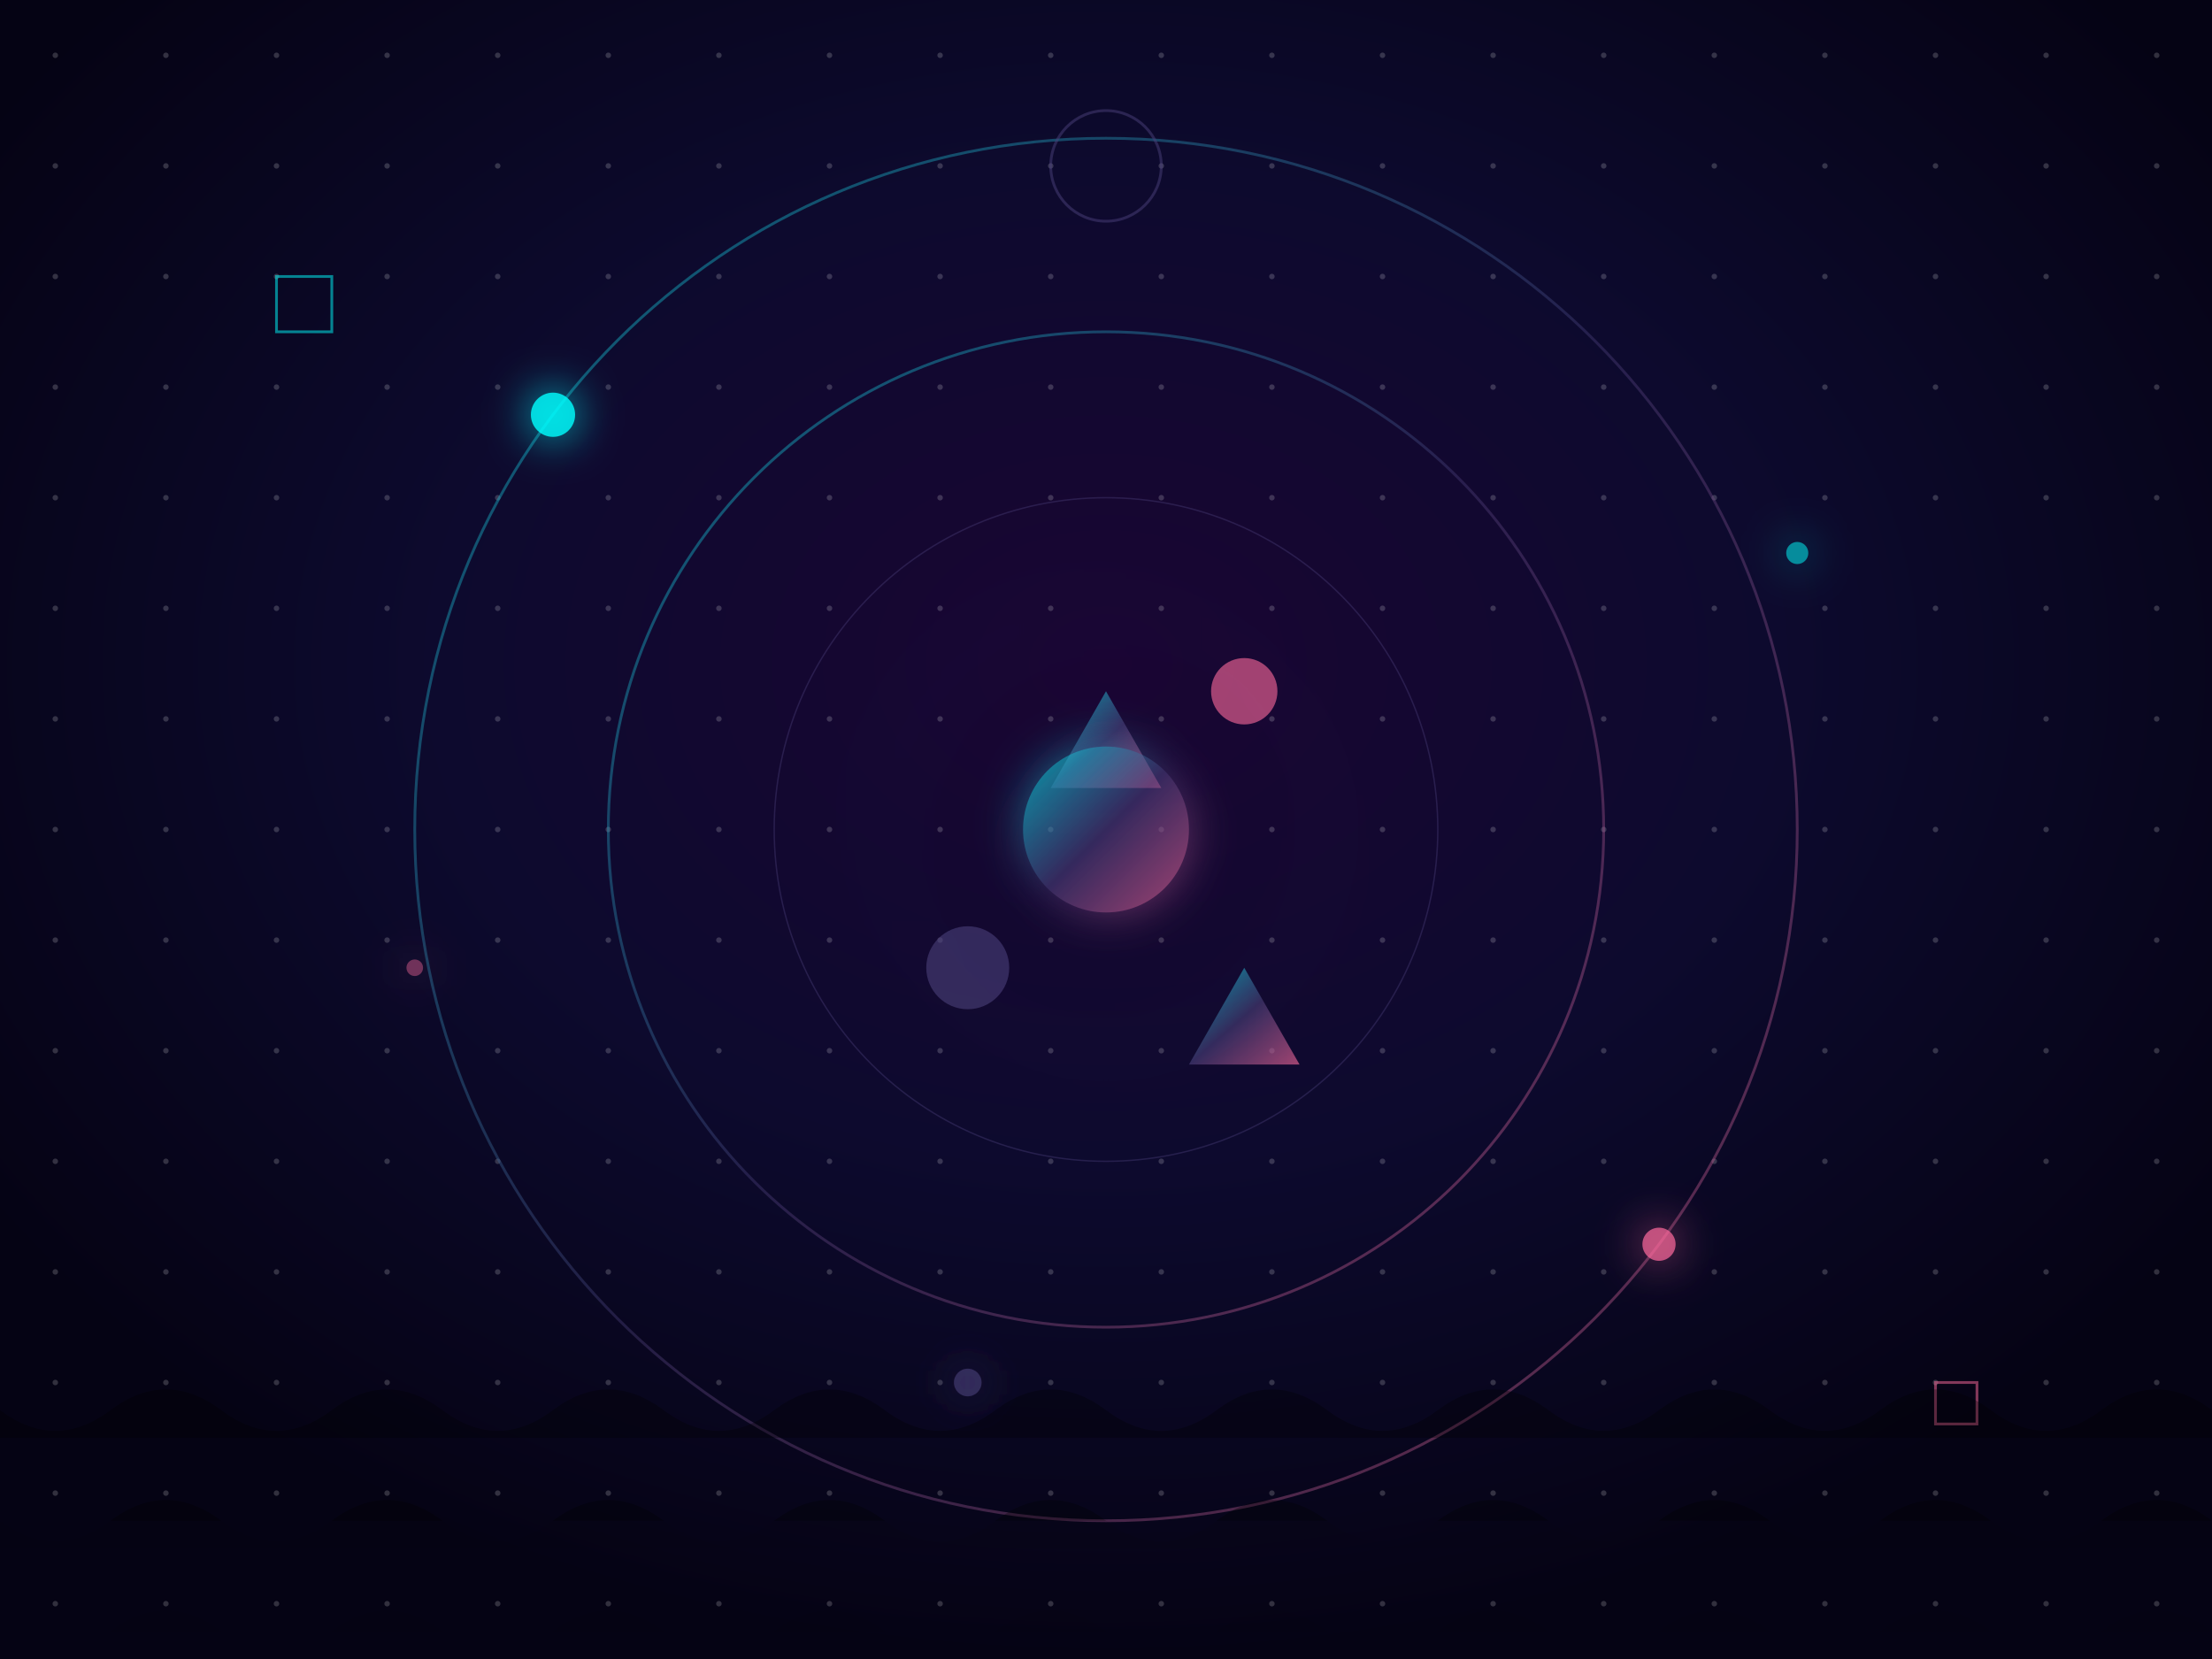
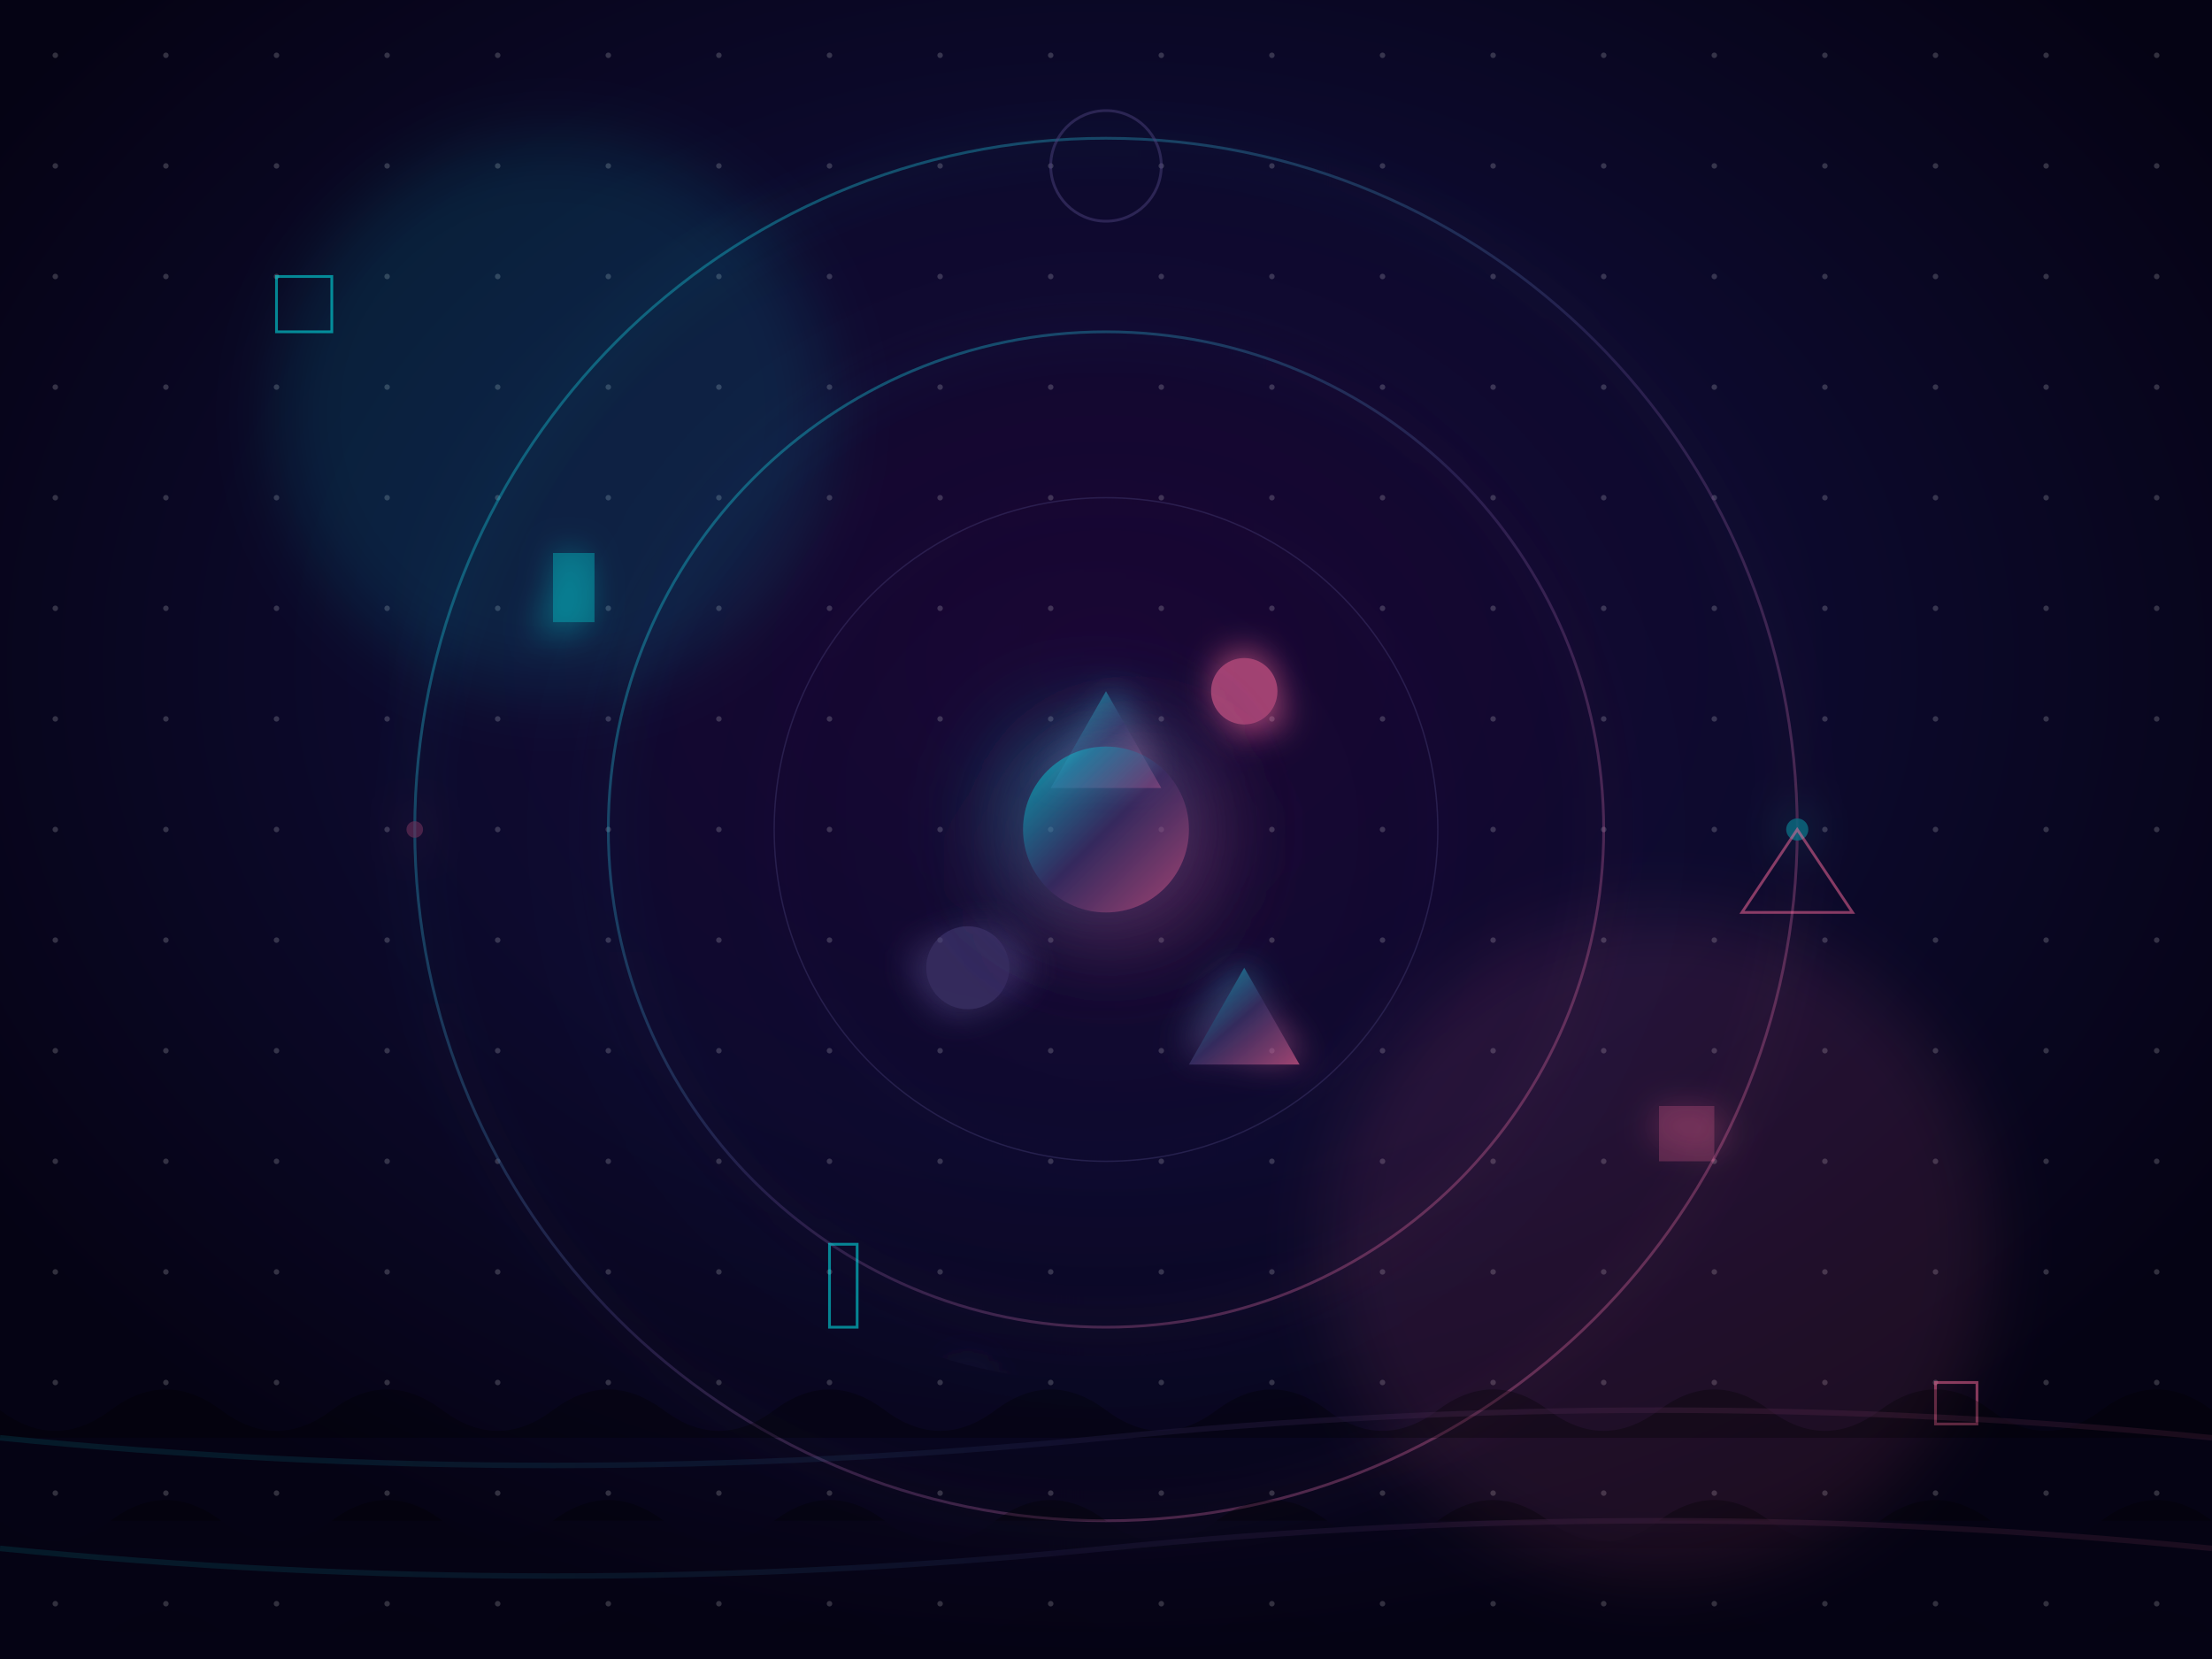
<svg xmlns="http://www.w3.org/2000/svg" viewBox="0 0 800 600" width="800" height="600">
  <defs>
    <radialGradient id="bg-grad" cx="50%" cy="40%" r="60%">
      <stop offset="0%" stop-color="#1a0533" />
      <stop offset="50%" stop-color="#0d0a2e" />
      <stop offset="100%" stop-color="#050314" />
    </radialGradient>
    <filter id="glow" x="-50%" y="-50%" width="200%" height="200%">
      <feGaussianBlur stdDeviation="8" result="blur" />
      <feMerge>
        <feMergeNode in="blur" />
        <feMergeNode in="SourceGraphic" />
      </feMerge>
    </filter>
+     <filter id="organic" x="-50%" y="-50%" width="200%" height="200%">
+       <feTurbulence type="fractalNoise" baseFrequency="0.02" numOctaves="3" result="turbulence" />
+       <feDisplacementMap in="SourceGraphic" in2="turbulence" scale="30" xChannelSelector="R" yChannelSelector="G" />
+       <feGaussianBlur stdDeviation="6" result="blur" />
+       <feMerge>
+         <feMergeNode in="blur" />
+         <feMergeNode in="SourceGraphic" />
+       </feMerge>
+     </filter>
    <filter id="soft-blur" x="-25%" y="-25%" width="150%" height="150%">
      <feGaussianBlur stdDeviation="12" result="blur" />
+     </filter>
+     <filter id="deep-glow" x="-100%" y="-100%" width="300%" height="300%">
+       <feGaussianBlur stdDeviation="20" result="blur" />
+       <feMerge>
+         <feMergeNode in="blur" />
+         <feMergeNode in="blur" />
+         <feMergeNode in="SourceGraphic" />
+       </feMerge>
    </filter>
    <pattern id="star-pattern" x="0" y="0" width="40" height="40" patternUnits="userSpaceOnUse">
      <circle cx="20" cy="20" r="1" fill="#ffffff" opacity="0.6" />
    </pattern>
    <pattern id="orbit-pattern" x="0" y="0" width="80" height="80" patternUnits="userSpaceOnUse">
      <circle cx="40" cy="40" r="5" fill="none" stroke="#4a3f7a" stroke-width="1" opacity="0.4" />
    </pattern>
    <linearGradient id="bio-grad" x1="0%" y1="0%" x2="100%" y2="100%">
      <stop offset="0%" stop-color="#00ffff" />
      <stop offset="50%" stop-color="#4a3f7a" />
      <stop offset="100%" stop-color="#ff6b9d" />
    </linearGradient>
+     <linearGradient id="wave-grad" x1="0%" y1="0%" x2="100%" y2="0%">
+       <stop offset="0%" stop-color="#00ffff" stop-opacity="0.3" />
+       <stop offset="50%" stop-color="#4a3f7a" stop-opacity="0.5" />
+       <stop offset="100%" stop-color="#ff6b9d" stop-opacity="0.3" />
+     </linearGradient>
    <path id="wave" d="M 0 30 Q 20 45 40 30 T 80 30 V 40 H 0 Z" />
    <pattern id="wave-pattern" x="0" y="0" width="80" height="40" patternUnits="userSpaceOnUse">
      <use href="#wave" x="0" y="0" />
      <use href="#wave" x="80" y="0" />
    </pattern>
+     <clipPath id="depth-clip">
+       <path d="M 0 0 L 800 0 L 800 600 L 0 600 Z" />
+     </clipPath>
+     <mask id="organic-mask">
+       <rect width="800" height="600" fill="#000" />
+       <circle cx="400" cy="300" r="200" fill="#fff">
+         <animate attributeName="r" values="180;220;180" dur="8s" repeatCount="indefinite" />
+       </circle>
+     </mask>
+     <symbol id="particle-symbol" viewBox="0 0 20 20">
+       <circle cx="10" cy="10" r="5" fill="currentColor" />
+     </symbol>
+     <symbol id="geo-shape" viewBox="0 0 40 40">
+       <polygon points="20,5 35,35 5,35" fill="none" stroke="currentColor" stroke-width="1" />
+     </symbol>
+     <symbol id="orbit-point" viewBox="0 0 10 10">
+       <circle cx="5" cy="5" r="3" fill="currentColor" />
+     </symbol>
  </defs>
-   <rect width="800" height="600" fill="url(#bg-grad)" />
-   <rect width="800" height="600" fill="url(#star-pattern)" opacity="0.3">
-     <animate attributeName="opacity" values="0.2;0.4;0.2" dur="4s" repeatCount="indefinite" />
-   </rect>
-   <g opacity="0.4">
+   <g clip-path="url(#depth-clip)">
+     <rect width="800" height="600" fill="url(#bg-grad)" />
+     <rect width="800" height="600" fill="url(#star-pattern)" opacity="0.3">
+       <animate attributeName="opacity" values="0.2;0.4;0.2" dur="4s" repeatCount="indefinite" />
+       <animate attributeName="x" values="0;-10;0" dur="20s" repeatCount="indefinite" />
+     </rect>
+     <circle cx="200" cy="150" r="100" fill="#00ffff" opacity="0.1" filter="url(#soft-blur)">
+       <animate attributeName="opacity" values="0.08;0.15;0.08" dur="15s" repeatCount="indefinite" />
+       <animate attributeName="r" values="90;110;90" dur="15s" repeatCount="indefinite" />
+     </circle>
+     <circle cx="600" cy="450" r="120" fill="#ff6b9d" opacity="0.1" filter="url(#soft-blur)">
+       <animate attributeName="opacity" values="0.1;0.2;0.1" dur="18s" repeatCount="indefinite" />
+       <animate attributeName="r" values="100;140;100" dur="18s" repeatCount="indefinite" />
+     </circle>
+   </g>
+   <g opacity="0.4" filter="url(#glow)">
    <circle cx="400" cy="300" r="250" fill="none" stroke="url(#bio-grad)" stroke-width="1">
      <animateTransform attributeName="transform" type="rotate" from="0 400 300" to="360 400 300" dur="60s" repeatCount="indefinite" />
    </circle>
    <circle cx="400" cy="300" r="180" fill="none" stroke="url(#bio-grad)" stroke-width="1">
      <animateTransform attributeName="transform" type="rotate" from="360 400 300" to="0 400 300" dur="45s" repeatCount="indefinite" />
    </circle>
    <circle cx="400" cy="300" r="120" fill="none" stroke="#4a3f7a" stroke-width="0.5">
      <animateTransform attributeName="transform" type="rotate" from="0 400 300" to="360 400 300" dur="30s" repeatCount="indefinite" />
    </circle>
-   </g>
-   <g opacity="0.6">
+     <circle cx="650" cy="300" r="4" fill="#00ffff" opacity="0.8">
+       <animateTransform attributeName="transform" type="rotate" from="0 400 300" to="360 400 300" dur="20s" repeatCount="indefinite" />
+     </circle>
+     <circle cx="150" cy="300" r="3" fill="#ff6b9d" opacity="0.6">
+       <animateTransform attributeName="transform" type="rotate" from="360 400 300" to="0 400 300" dur="25s" repeatCount="indefinite" />
+     </circle>
+   </g>
+   <g opacity="0.6" filter="url(#organic)">
    <polygon points="400,250 420,285 380,285" fill="url(#bio-grad)">
      <animate attributeName="opacity" values="0.4;0.8;0.4" dur="3s" repeatCount="indefinite" />
      <animateTransform attributeName="transform" type="translate" values="0,0;10,-5;0,0" dur="5s" repeatCount="indefinite" />
    </polygon>
    <polygon points="450,350 470,385 430,385" fill="url(#bio-grad)">
      <animate attributeName="opacity" values="0.3;0.7;0.3" dur="4s" repeatCount="indefinite" />
      <animateTransform attributeName="transform" type="translate" values="0,0;-10,5;0,0" dur="6s" repeatCount="indefinite" />
    </polygon>
    <circle cx="350" cy="350" r="15" fill="#4a3f7a">
      <animate attributeName="r" values="15;20;15" dur="2s" repeatCount="indefinite" />
    </circle>
    <circle cx="450" cy="250" r="12" fill="#ff6b9d">
      <animate attributeName="r" values="12;18;12" dur="2.5s" repeatCount="indefinite" />
    </circle>
-   </g>
-   <g filter="url(#glow)">
+     <rect x="200" y="200" width="15" height="25" fill="#00ffff" opacity="0.5">
+       <animateTransform attributeName="transform" type="rotate" from="0 207 212" to="360 207 212" dur="12s" repeatCount="indefinite" />
+     </rect>
+     <rect x="600" y="400" width="20" height="20" fill="#ff6b9d" opacity="0.4">
+       <animate attributeName="opacity" values="0.3;0.6;0.3" dur="4s" repeatCount="indefinite" />
+     </rect>
+   </g>
+   <g filter="url(#glow)" mask="url(#organic-mask)">
    <circle cx="200" cy="150" r="8" fill="#00ffff" opacity="0.8">
      <animate attributeName="cx" values="200;220;200" dur="4s" repeatCount="indefinite" />
      <animate attributeName="cy" values="150;140;150" dur="4s" repeatCount="indefinite" />
      <animate attributeName="opacity" values="0.6;1;0.6" dur="2s" repeatCount="indefinite" />
      <animate attributeName="r" values="8;12;8" dur="2s" repeatCount="indefinite" />
    </circle>
    <circle cx="600" cy="450" r="6" fill="#ff6b9d" opacity="0.7">
      <animate attributeName="cx" values="600;580;600" dur="3s" repeatCount="indefinite" />
      <animate attributeName="cy" values="450;460;450" dur="3s" repeatCount="indefinite" />
      <animate attributeName="opacity" values="0.5;0.9;0.5" dur="1.5s" repeatCount="indefinite" />
    </circle>
    <circle cx="350" cy="500" r="5" fill="#4a3f7a" opacity="0.6">
      <animate attributeName="cx" values="350;370;350" dur="5s" repeatCount="indefinite" />
      <animate attributeName="cy" values="500;490;500" dur="5s" repeatCount="indefinite" />
    </circle>
    <circle cx="650" cy="200" r="4" fill="#00ffff" opacity="0.5">
      <animate attributeName="cx" values="650;630;650" dur="2.5s" repeatCount="indefinite" />
      <animate attributeName="cy" values="200;210;200" dur="2.5s" repeatCount="indefinite" />
    </circle>
    <circle cx="150" cy="350" r="3" fill="#ff6b9d" opacity="0.4">
      <animate attributeName="cx" values="150;160;150" dur="3.5s" repeatCount="indefinite" />
      <animate attributeName="cy" values="350;345;350" dur="3.5s" repeatCount="indefinite" />
    </circle>
+     <circle cx="500" cy="100" r="6" fill="#00ffff" opacity="0.6">
+       <animate attributeName="cx" values="500;520;500" dur="3s" repeatCount="indefinite" />
+       <animate attributeName="cy" values="100;90;100" dur="3s" repeatCount="indefinite" />
+     </circle>
+     <circle cx="100" cy="500" r="4" fill="#ff6b9d" opacity="0.5">
+       <animate attributeName="cx" values="100;120;100" dur="4s" repeatCount="indefinite" />
+       <animate attributeName="cy" values="500;510;500" dur="4s" repeatCount="indefinite" />
+     </circle>
  </g>
  <g opacity="0.5">
    <rect x="100" y="100" width="20" height="20" fill="none" stroke="#00ffff" stroke-width="1">
      <animateTransform attributeName="transform" type="rotate" from="0 110 110" to="360 110 110" dur="10s" repeatCount="indefinite" />
    </rect>
    <rect x="700" y="500" width="15" height="15" fill="none" stroke="#ff6b9d" stroke-width="1">
      <animateTransform attributeName="transform" type="rotate" from="360 707 507" to="0 707 507" dur="8s" repeatCount="indefinite" />
    </rect>
    <circle cx="400" cy="60" r="20" fill="none" stroke="#4a3f7a" stroke-width="1">
      <animate attributeName="opacity" values="0.3;0.6;0.3" dur="3s" repeatCount="indefinite" />
      <animate attributeName="r" values="20;25;20" dur="4s" repeatCount="indefinite" />
    </circle>
+     <rect x="300" y="450" width="10" height="30" fill="none" stroke="#00ffff" stroke-width="1">
+       <animate attributeName="opacity" values="0.3;0.7;0.3" dur="5s" repeatCount="indefinite" />
+     </rect>
+     <polygon points="650,300 670,330 630,330" fill="none" stroke="#ff6b9d" stroke-width="1">
+       <animate attributeName="opacity" values="0.4;0.8;0.4" dur="4s" repeatCount="indefinite" />
+     </polygon>
  </g>
  <g opacity="0.3">
    <rect width="800" height="50" fill="url(#wave-pattern)" y="500">
      <animate attributeName="y" values="500;520;500" dur="6s" repeatCount="indefinite" />
+       <animate attributeName="opacity" values="0.25;0.35;0.25" dur="6s" repeatCount="indefinite" />
    </rect>
    <rect width="800" height="40" fill="url(#wave-pattern)" y="550" opacity="0.2">
      <animate attributeName="y" values="550;570;550" dur="8s" repeatCount="indefinite" />
-     </rect>
-   </g>
-   <circle cx="400" cy="300" r="30" fill="url(#bio-grad)" opacity="0.6" filter="url(#glow)">
+       <animate attributeName="opacity" values="0.15;0.25;0.15" dur="8s" repeatCount="indefinite" />
+     </rect>
+     <path d="M 0 520 Q 200 540 400 520 T 800 520" fill="none" stroke="url(#wave-grad)" stroke-width="2">
+       <animate attributeName="d" values="M 0 520 Q 200 540 400 520 T 800 520; M 0 525 Q 200 545 400 525 T 800 525; M 0 520 Q 200 540 400 520 T 800 520" dur="6s" repeatCount="indefinite" />
+     </path>
+     <path d="M 0 560 Q 200 580 400 560 T 800 560" fill="none" stroke="url(#wave-grad)" stroke-width="2">
+       <animate attributeName="d" values="M 0 560 Q 200 580 400 560 T 800 560; M 0 565 Q 200 585 400 565 T 800 565; M 0 560 Q 200 580 400 560 T 800 560" dur="8s" repeatCount="indefinite" />
+     </path>
+   </g>
+   <circle cx="400" cy="300" r="30" fill="url(#bio-grad)" opacity="0.6" filter="url(#deep-glow)">
    <animate attributeName="opacity" values="0.4;0.8;0.4" dur="4s" repeatCount="indefinite" />
    <animate attributeName="r" values="30;35;30" dur="3s" repeatCount="indefinite" />
+     <animate attributeName="fill" values="#00ffff;#4a3f7a;#ff6b9d;#00ffff" dur="10s" repeatCount="indefinite" />
  </circle>
  <circle cx="400" cy="300" r="80" fill="none" stroke="url(#bio-grad)" stroke-width="1" opacity="0.2" filter="url(#soft-blur)">
    <animate attributeName="opacity" values="0.1;0.3;0.1" dur="5s" repeatCount="indefinite" />
+     <animate attributeName="stroke-dasharray" values="0,100;50,100;0,100" dur="4s" repeatCount="indefinite" />
  </circle>
+   <g opacity="0.15" filter="url(#soft-blur)">
+     <circle cx="400" cy="300" r="200" fill="none" stroke="#00ffff" stroke-width="0.5">
+       <animateTransform attributeName="transform" type="rotate" from="0 400 300" to="360 400 300" dur="90s" repeatCount="indefinite" />
+     </circle>
+     <circle cx="400" cy="300" r="150" fill="none" stroke="#ff6b9d" stroke-width="0.5">
+       <animateTransform attributeName="transform" type="rotate" from="360 400 300" to="0 400 300" dur="70s" repeatCount="indefinite" />
+     </circle>
+   </g>
</svg>
